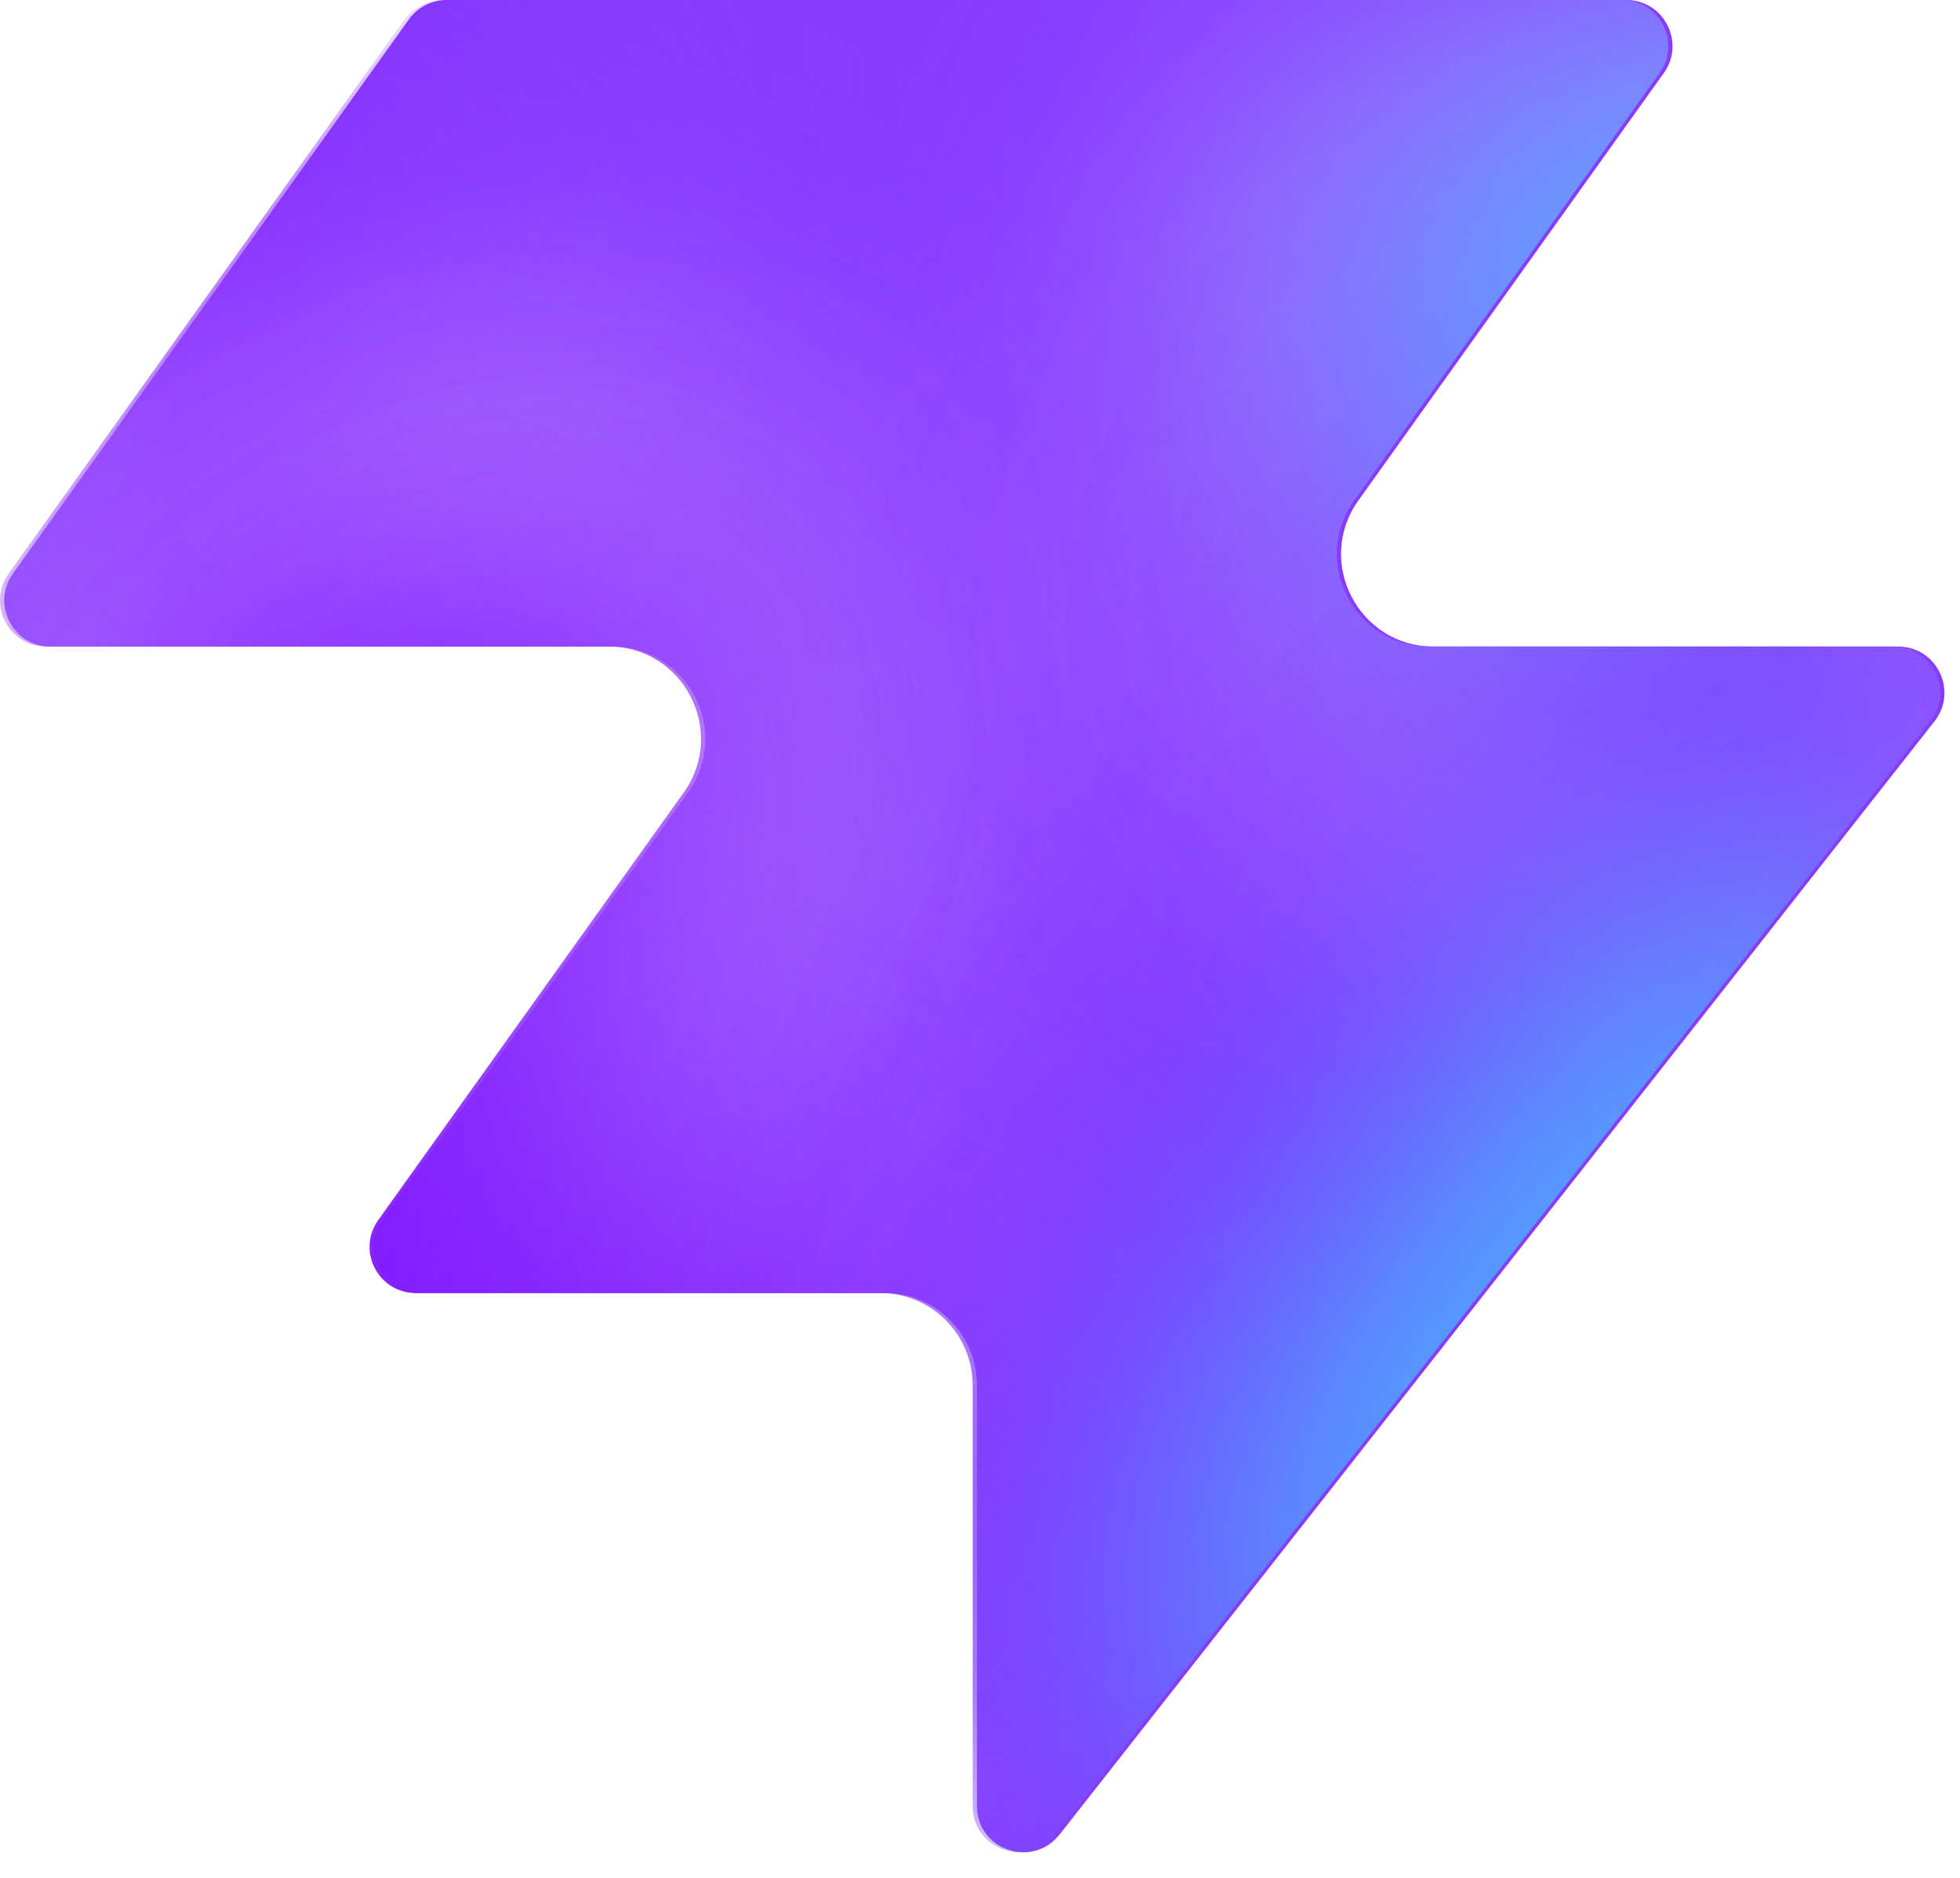
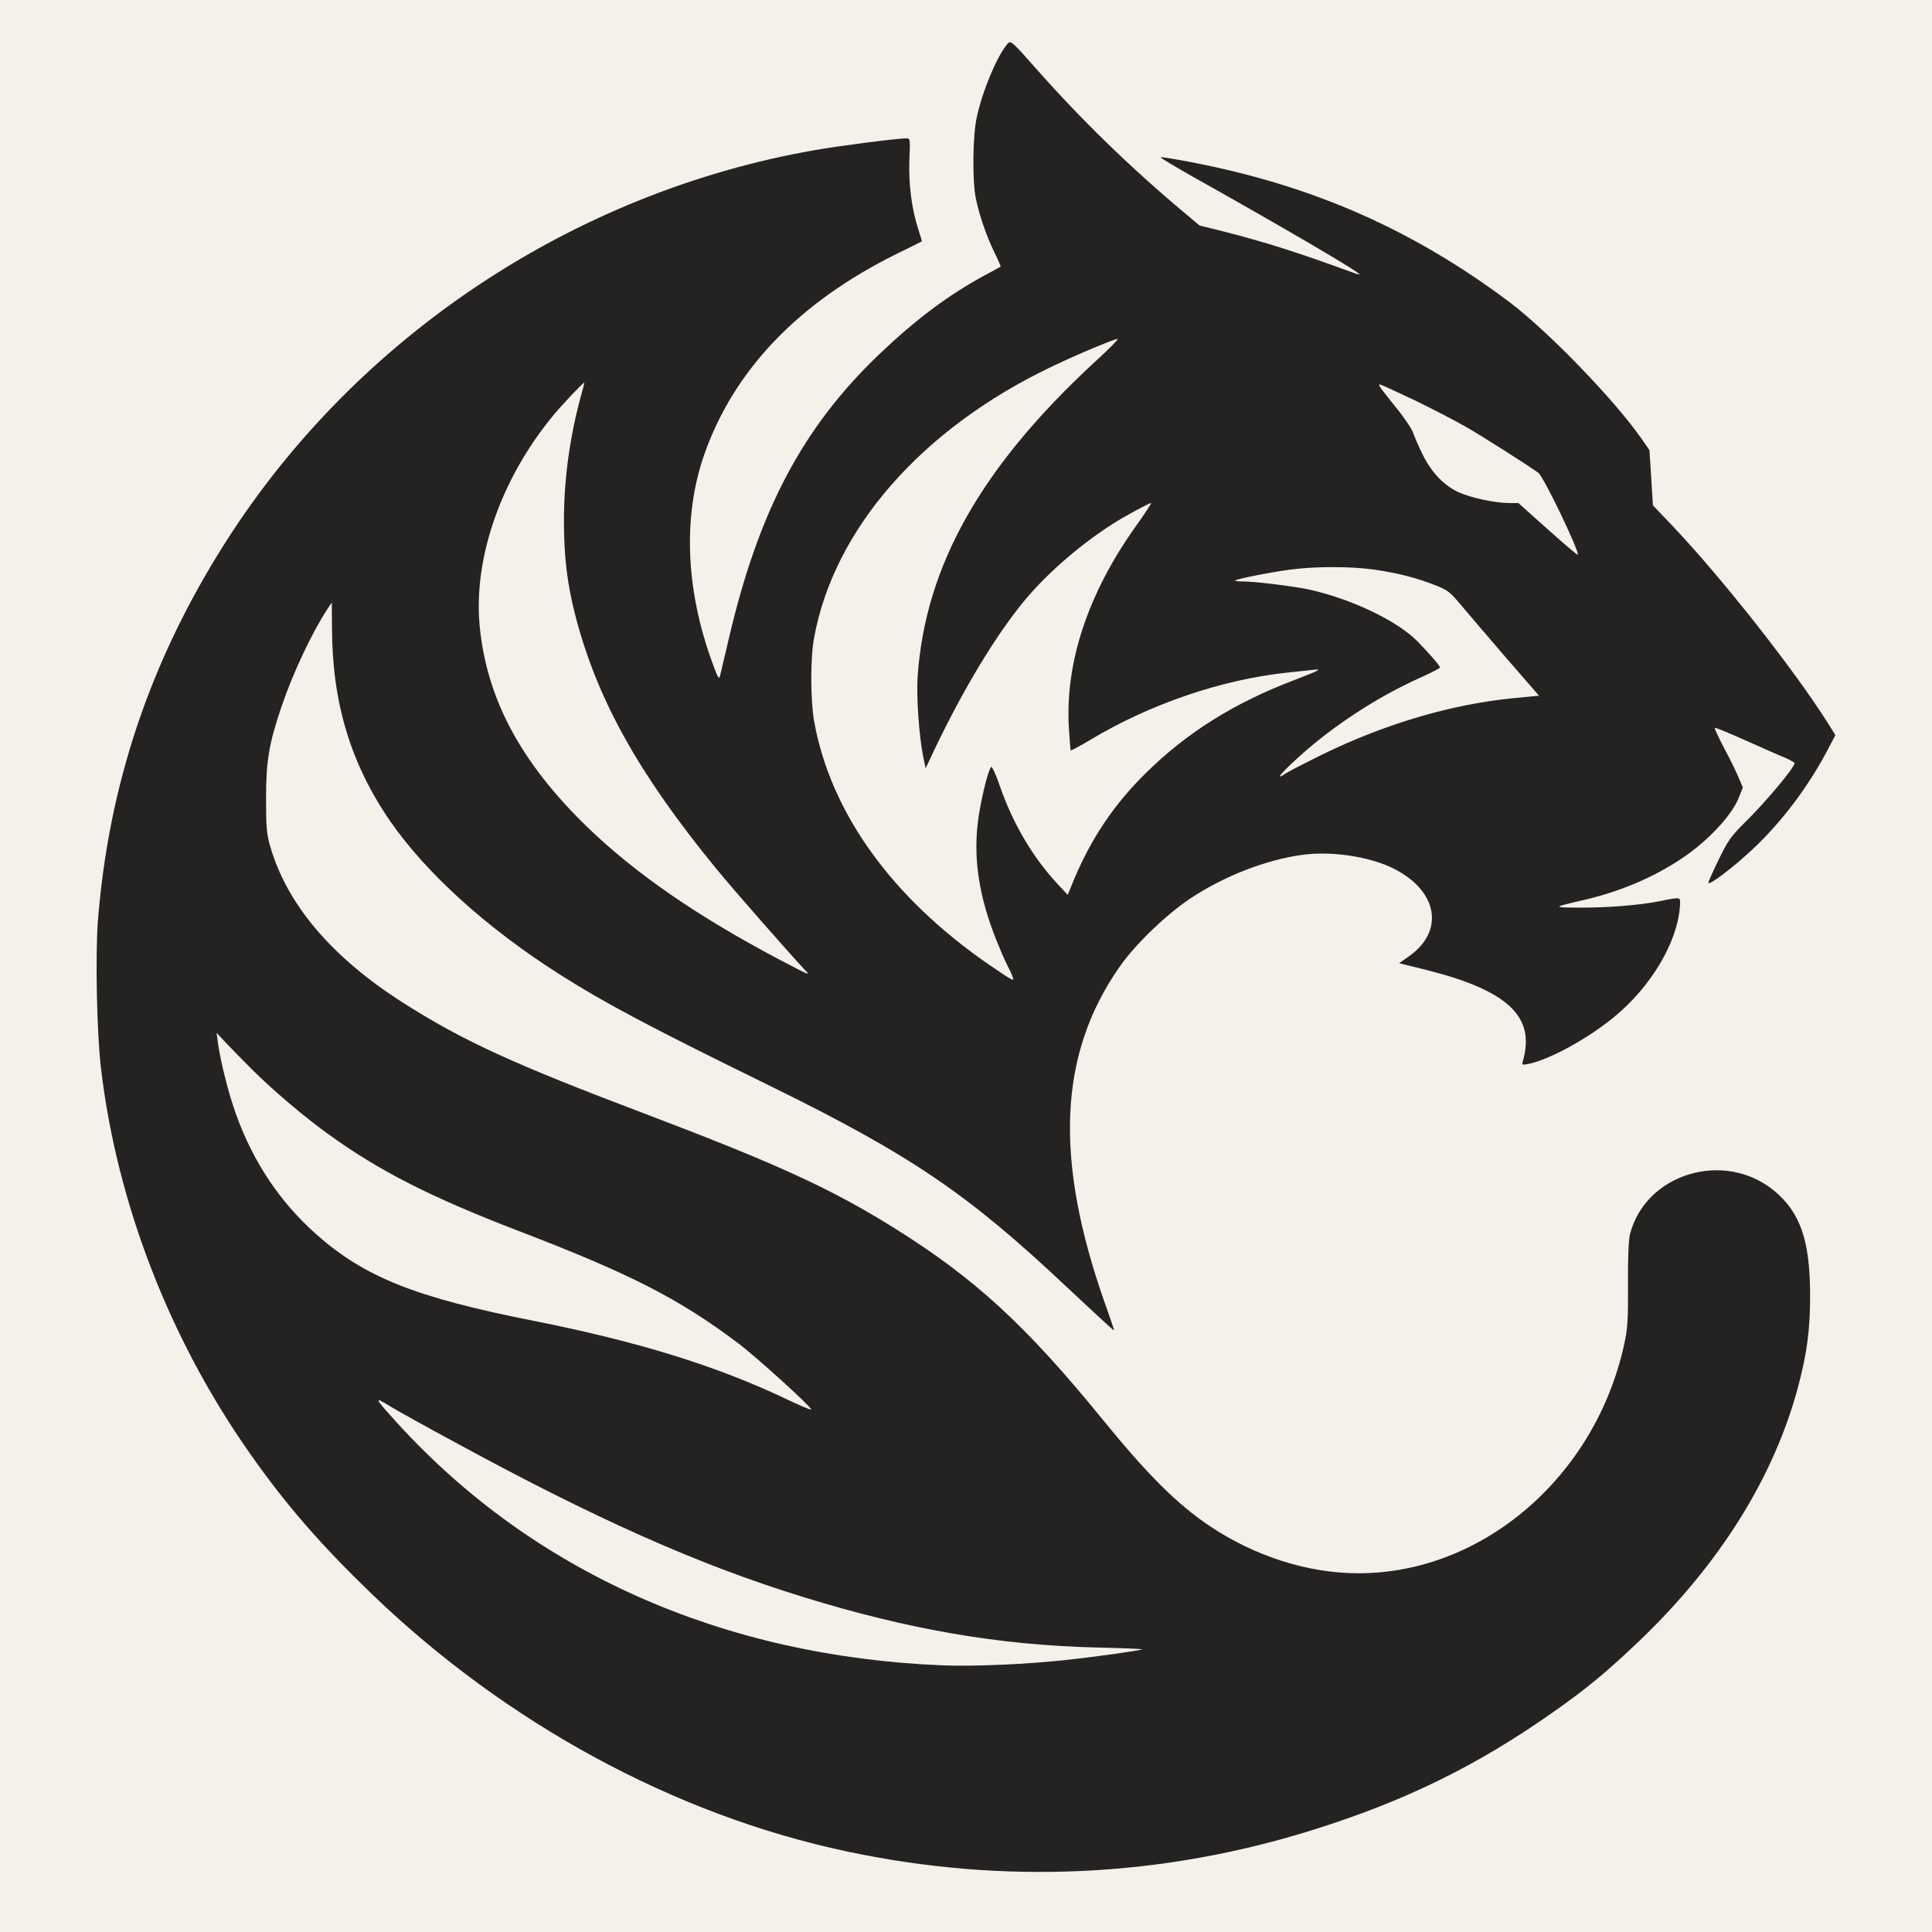
- <svg xmlns="http://www.w3.org/2000/svg" width="48" height="46" fill="none" viewBox="0 0 48 46">
-   <path fill="#863bff" d="M25.946 44.938c-.664.845-2.021.375-2.021-.698V33.937a2.26 2.26 0 0 0-2.262-2.262H10.287c-.92 0-1.456-1.04-.92-1.788l7.48-10.471c1.07-1.497 0-3.578-1.842-3.578H1.237c-.92 0-1.456-1.04-.92-1.788L10.013.474c.214-.297.556-.474.92-.474h28.894c.92 0 1.456 1.04.92 1.788l-7.48 10.471c-1.07 1.498 0 3.579 1.842 3.579h11.377c.943 0 1.473 1.088.89 1.83L25.947 44.94z" style="fill:#863bff;fill:color(display-p3 .525 .23 1);fill-opacity:1" />
-   <mask id="a" width="48" height="46" x="0" y="0" maskUnits="userSpaceOnUse" style="mask-type:alpha">
-     <path fill="#000" d="M25.842 44.938c-.664.844-2.021.375-2.021-.698V33.937a2.26 2.26 0 0 0-2.262-2.262H10.183c-.92 0-1.456-1.04-.92-1.788l7.48-10.471c1.07-1.498 0-3.579-1.842-3.579H1.133c-.92 0-1.456-1.04-.92-1.787L9.91.473c.214-.297.556-.474.92-.474h28.894c.92 0 1.456 1.04.92 1.788l-7.48 10.471c-1.07 1.498 0 3.578 1.842 3.578h11.377c.943 0 1.473 1.088.89 1.832L25.843 44.94z" style="fill:#000;fill-opacity:1" />
-   </mask>
-   <g mask="url(#a)">
-     <g filter="url(#b)">
-       <ellipse cx="5.508" cy="14.704" fill="#ede6ff" rx="5.508" ry="14.704" style="fill:#ede6ff;fill:color(display-p3 .927 .903 1);fill-opacity:1" transform="matrix(.00324 1 1 -.00324 -4.47 31.516)" />
-     </g>
-     <g filter="url(#c)">
-       <ellipse cx="10.399" cy="29.851" fill="#ede6ff" rx="10.399" ry="29.851" style="fill:#ede6ff;fill:color(display-p3 .927 .903 1);fill-opacity:1" transform="matrix(.00324 1 1 -.00324 -39.328 7.883)" />
-     </g>
-     <g filter="url(#d)">
-       <ellipse cx="5.508" cy="30.487" fill="#7e14ff" rx="5.508" ry="30.487" style="fill:#7e14ff;fill:color(display-p3 .492 .077 1);fill-opacity:1" transform="rotate(89.814 -25.913 -14.639)scale(1 -1)" />
-     </g>
-     <g filter="url(#e)">
-       <ellipse cx="5.508" cy="30.599" fill="#7e14ff" rx="5.508" ry="30.599" style="fill:#7e14ff;fill:color(display-p3 .492 .077 1);fill-opacity:1" transform="rotate(89.814 -32.644 -3.334)scale(1 -1)" />
-     </g>
-     <g filter="url(#f)">
-       <ellipse cx="5.508" cy="30.599" fill="#7e14ff" rx="5.508" ry="30.599" style="fill:#7e14ff;fill:color(display-p3 .492 .077 1);fill-opacity:1" transform="matrix(.00324 1 1 -.00324 -34.34 30.47)" />
-     </g>
-     <g filter="url(#g)">
-       <ellipse cx="14.072" cy="22.078" fill="#ede6ff" rx="14.072" ry="22.078" style="fill:#ede6ff;fill:color(display-p3 .927 .903 1);fill-opacity:1" transform="rotate(93.35 24.506 48.493)scale(-1 1)" />
-     </g>
-     <g filter="url(#h)">
-       <ellipse cx="3.47" cy="21.501" fill="#7e14ff" rx="3.47" ry="21.501" style="fill:#7e14ff;fill:color(display-p3 .492 .077 1);fill-opacity:1" transform="rotate(89.009 28.708 47.59)scale(-1 1)" />
-     </g>
-     <g filter="url(#i)">
-       <ellipse cx="3.47" cy="21.501" fill="#7e14ff" rx="3.47" ry="21.501" style="fill:#7e14ff;fill:color(display-p3 .492 .077 1);fill-opacity:1" transform="rotate(89.009 28.708 47.59)scale(-1 1)" />
-     </g>
-     <g filter="url(#j)">
-       <ellipse cx=".387" cy="8.972" fill="#7e14ff" rx="4.407" ry="29.108" style="fill:#7e14ff;fill:color(display-p3 .492 .077 1);fill-opacity:1" transform="rotate(39.51 .387 8.972)" />
-     </g>
-     <g filter="url(#k)">
-       <ellipse cx="47.523" cy="-6.092" fill="#7e14ff" rx="4.407" ry="29.108" style="fill:#7e14ff;fill:color(display-p3 .492 .077 1);fill-opacity:1" transform="rotate(37.892 47.523 -6.092)" />
-     </g>
-     <g filter="url(#l)">
-       <ellipse cx="41.412" cy="6.333" fill="#47bfff" rx="5.971" ry="9.665" style="fill:#47bfff;fill:color(display-p3 .28 .748 1);fill-opacity:1" transform="rotate(37.892 41.412 6.333)" />
-     </g>
-     <g filter="url(#m)">
-       <ellipse cx="-1.879" cy="38.332" fill="#7e14ff" rx="4.407" ry="29.108" style="fill:#7e14ff;fill:color(display-p3 .492 .077 1);fill-opacity:1" transform="rotate(37.892 -1.88 38.332)" />
-     </g>
-     <g filter="url(#n)">
-       <ellipse cx="-1.879" cy="38.332" fill="#7e14ff" rx="4.407" ry="29.108" style="fill:#7e14ff;fill:color(display-p3 .492 .077 1);fill-opacity:1" transform="rotate(37.892 -1.88 38.332)" />
-     </g>
-     <g filter="url(#o)">
-       <ellipse cx="35.651" cy="29.907" fill="#7e14ff" rx="4.407" ry="29.108" style="fill:#7e14ff;fill:color(display-p3 .492 .077 1);fill-opacity:1" transform="rotate(37.892 35.651 29.907)" />
-     </g>
-     <g filter="url(#p)">
-       <ellipse cx="38.418" cy="32.4" fill="#47bfff" rx="5.971" ry="15.297" style="fill:#47bfff;fill:color(display-p3 .28 .748 1);fill-opacity:1" transform="rotate(37.892 38.418 32.4)" />
-     </g>
-   </g>
-   <defs>
-     <filter id="b" width="60.045" height="41.654" x="-19.77" y="16.149" color-interpolation-filters="sRGB" filterUnits="userSpaceOnUse">
-       <feFlood flood-opacity="0" result="BackgroundImageFix" />
-       <feBlend in="SourceGraphic" in2="BackgroundImageFix" result="shape" />
-       <feGaussianBlur result="effect1_foregroundBlur_2002_17158" stdDeviation="7.659" />
-     </filter>
-     <filter id="c" width="90.34" height="51.437" x="-54.613" y="-7.533" color-interpolation-filters="sRGB" filterUnits="userSpaceOnUse">
-       <feFlood flood-opacity="0" result="BackgroundImageFix" />
-       <feBlend in="SourceGraphic" in2="BackgroundImageFix" result="shape" />
-       <feGaussianBlur result="effect1_foregroundBlur_2002_17158" stdDeviation="7.659" />
-     </filter>
-     <filter id="d" width="79.355" height="29.4" x="-49.64" y="2.03" color-interpolation-filters="sRGB" filterUnits="userSpaceOnUse">
-       <feFlood flood-opacity="0" result="BackgroundImageFix" />
-       <feBlend in="SourceGraphic" in2="BackgroundImageFix" result="shape" />
-       <feGaussianBlur result="effect1_foregroundBlur_2002_17158" stdDeviation="4.596" />
-     </filter>
-     <filter id="e" width="79.579" height="29.4" x="-45.045" y="20.029" color-interpolation-filters="sRGB" filterUnits="userSpaceOnUse">
-       <feFlood flood-opacity="0" result="BackgroundImageFix" />
-       <feBlend in="SourceGraphic" in2="BackgroundImageFix" result="shape" />
-       <feGaussianBlur result="effect1_foregroundBlur_2002_17158" stdDeviation="4.596" />
-     </filter>
-     <filter id="f" width="79.579" height="29.4" x="-43.513" y="21.178" color-interpolation-filters="sRGB" filterUnits="userSpaceOnUse">
-       <feFlood flood-opacity="0" result="BackgroundImageFix" />
-       <feBlend in="SourceGraphic" in2="BackgroundImageFix" result="shape" />
-       <feGaussianBlur result="effect1_foregroundBlur_2002_17158" stdDeviation="4.596" />
-     </filter>
-     <filter id="g" width="74.749" height="58.852" x="15.756" y="-17.901" color-interpolation-filters="sRGB" filterUnits="userSpaceOnUse">
-       <feFlood flood-opacity="0" result="BackgroundImageFix" />
-       <feBlend in="SourceGraphic" in2="BackgroundImageFix" result="shape" />
-       <feGaussianBlur result="effect1_foregroundBlur_2002_17158" stdDeviation="7.659" />
-     </filter>
-     <filter id="h" width="61.377" height="25.362" x="23.548" y="2.284" color-interpolation-filters="sRGB" filterUnits="userSpaceOnUse">
-       <feFlood flood-opacity="0" result="BackgroundImageFix" />
-       <feBlend in="SourceGraphic" in2="BackgroundImageFix" result="shape" />
-       <feGaussianBlur result="effect1_foregroundBlur_2002_17158" stdDeviation="4.596" />
-     </filter>
-     <filter id="i" width="61.377" height="25.362" x="23.548" y="2.284" color-interpolation-filters="sRGB" filterUnits="userSpaceOnUse">
-       <feFlood flood-opacity="0" result="BackgroundImageFix" />
-       <feBlend in="SourceGraphic" in2="BackgroundImageFix" result="shape" />
-       <feGaussianBlur result="effect1_foregroundBlur_2002_17158" stdDeviation="4.596" />
-     </filter>
-     <filter id="j" width="56.045" height="63.649" x="-27.636" y="-22.853" color-interpolation-filters="sRGB" filterUnits="userSpaceOnUse">
-       <feFlood flood-opacity="0" result="BackgroundImageFix" />
-       <feBlend in="SourceGraphic" in2="BackgroundImageFix" result="shape" />
-       <feGaussianBlur result="effect1_foregroundBlur_2002_17158" stdDeviation="4.596" />
-     </filter>
-     <filter id="k" width="54.814" height="64.646" x="20.116" y="-38.415" color-interpolation-filters="sRGB" filterUnits="userSpaceOnUse">
-       <feFlood flood-opacity="0" result="BackgroundImageFix" />
-       <feBlend in="SourceGraphic" in2="BackgroundImageFix" result="shape" />
-       <feGaussianBlur result="effect1_foregroundBlur_2002_17158" stdDeviation="4.596" />
-     </filter>
-     <filter id="l" width="33.541" height="35.313" x="24.641" y="-11.323" color-interpolation-filters="sRGB" filterUnits="userSpaceOnUse">
-       <feFlood flood-opacity="0" result="BackgroundImageFix" />
-       <feBlend in="SourceGraphic" in2="BackgroundImageFix" result="shape" />
-       <feGaussianBlur result="effect1_foregroundBlur_2002_17158" stdDeviation="4.596" />
-     </filter>
-     <filter id="m" width="54.814" height="64.646" x="-29.286" y="6.009" color-interpolation-filters="sRGB" filterUnits="userSpaceOnUse">
-       <feFlood flood-opacity="0" result="BackgroundImageFix" />
-       <feBlend in="SourceGraphic" in2="BackgroundImageFix" result="shape" />
-       <feGaussianBlur result="effect1_foregroundBlur_2002_17158" stdDeviation="4.596" />
-     </filter>
-     <filter id="n" width="54.814" height="64.646" x="-29.286" y="6.009" color-interpolation-filters="sRGB" filterUnits="userSpaceOnUse">
-       <feFlood flood-opacity="0" result="BackgroundImageFix" />
-       <feBlend in="SourceGraphic" in2="BackgroundImageFix" result="shape" />
-       <feGaussianBlur result="effect1_foregroundBlur_2002_17158" stdDeviation="4.596" />
-     </filter>
-     <filter id="o" width="54.814" height="64.646" x="8.244" y="-2.416" color-interpolation-filters="sRGB" filterUnits="userSpaceOnUse">
-       <feFlood flood-opacity="0" result="BackgroundImageFix" />
-       <feBlend in="SourceGraphic" in2="BackgroundImageFix" result="shape" />
-       <feGaussianBlur result="effect1_foregroundBlur_2002_17158" stdDeviation="4.596" />
-     </filter>
-     <filter id="p" width="39.409" height="43.623" x="18.713" y="10.588" color-interpolation-filters="sRGB" filterUnits="userSpaceOnUse">
-       <feFlood flood-opacity="0" result="BackgroundImageFix" />
-       <feBlend in="SourceGraphic" in2="BackgroundImageFix" result="shape" />
-       <feGaussianBlur result="effect1_foregroundBlur_2002_17158" stdDeviation="4.596" />
-     </filter>
-   </defs>
+ <svg xmlns="http://www.w3.org/2000/svg" width="96" height="96" viewBox="0 0 96 96" fill="none">
+   <rect width="96" height="96" fill="#f4f1eb" />
+   <path transform="translate(4.8 2.1) scale(1.35)" d="M33.549 0.034C33.168 0.443 32.603 1.786 32.392 2.779C32.243 3.49 32.229 5.107 32.363 5.752C32.49 6.376 32.773 7.188 33.055 7.752C33.189 8.027 33.288 8.255 33.273 8.262C33.267 8.268 32.991 8.416 32.667 8.59C31.333 9.315 30.141 10.214 28.807 11.483C25.992 14.174 24.377 17.221 23.276 21.925C23.114 22.61 22.965 23.24 22.944 23.334C22.909 23.469 22.853 23.368 22.662 22.831C21.681 20.153 21.576 17.469 22.352 15.214C23.438 12.08 25.837 9.57 29.456 7.785C29.95 7.543 30.367 7.335 30.374 7.329C30.381 7.329 30.324 7.127 30.247 6.893C30 6.134 29.887 5.248 29.915 4.356C29.95 3.55 29.95 3.537 29.795 3.537C29.471 3.537 27.326 3.812 26.416 3.973C17.54 5.53 9.546 10.852 4.741 18.409C1.983 22.744 0.445 27.307 0.049 32.327C-0.049 33.595 0.007 36.407 0.155 37.709C0.734 42.695 2.667 47.709 5.644 51.943C6.978 53.842 8.241 55.292 10.132 57.117C15.085 61.882 21.279 65.244 27.594 66.586C33.379 67.821 39.228 67.546 44.823 65.781C48.189 64.721 50.813 63.432 53.607 61.466C54.842 60.6 55.583 59.983 56.747 58.876C59.739 56.023 61.749 52.809 62.638 49.447C62.963 48.212 63.076 47.326 63.069 46.071C63.062 44.098 62.702 43.071 61.763 42.286C59.929 40.756 57.008 41.628 56.437 43.883C56.387 44.078 56.359 44.796 56.366 45.729C56.373 47.044 56.352 47.353 56.225 47.93C55.16 52.795 51.025 56.352 46.446 56.352C44.59 56.352 42.636 55.728 40.971 54.614C39.758 53.795 38.699 52.742 37.02 50.681C34.205 47.225 32.321 45.494 29.365 43.648C27.029 42.192 25.082 41.3 20.277 39.474C15.325 37.602 13.483 36.756 11.261 35.34C8.657 33.676 7.013 31.743 6.392 29.602C6.258 29.146 6.237 28.898 6.237 27.831C6.237 26.442 6.343 25.824 6.809 24.442C7.218 23.234 7.937 21.71 8.481 20.885L8.657 20.616L8.664 21.556C8.671 24.294 9.341 26.535 10.802 28.663C12.128 30.582 14.365 32.609 17.06 34.32C18.746 35.387 20.341 36.233 24.856 38.447C29.95 40.951 32.06 42.38 35.672 45.782C36.653 46.702 37.45 47.44 37.45 47.413C37.45 47.386 37.295 46.917 37.098 46.373C35.242 41.092 35.411 37.239 37.648 34.038C38.212 33.22 39.341 32.132 40.237 31.528C41.493 30.689 43.066 30.079 44.414 29.904C45.515 29.763 46.912 29.985 47.779 30.434C49.381 31.26 49.614 32.73 48.295 33.649L47.942 33.897L48.922 34.139C51.942 34.897 52.965 35.857 52.5 37.488C52.457 37.642 52.471 37.649 52.683 37.608C53.445 37.461 54.856 36.696 55.837 35.891C57.213 34.77 58.193 33.119 58.278 31.79C58.299 31.448 58.334 31.455 57.558 31.609C56.796 31.763 55.618 31.857 54.56 31.851C53.565 31.844 53.558 31.844 54.807 31.555C56.204 31.226 57.53 30.636 58.581 29.878C59.442 29.253 60.211 28.401 60.444 27.804L60.592 27.428L60.444 27.079C60.366 26.884 60.127 26.395 59.915 25.999C59.703 25.596 59.541 25.254 59.562 25.234C59.576 25.213 60.077 25.422 60.677 25.69C61.27 25.952 61.926 26.247 62.13 26.327C62.328 26.415 62.497 26.509 62.497 26.529C62.497 26.697 61.432 27.972 60.642 28.743C60.155 29.227 60.042 29.388 59.703 30.086C59.492 30.522 59.322 30.904 59.322 30.938C59.322 31.065 60.239 30.374 60.945 29.71C62.039 28.69 63.047 27.341 63.767 25.945L64 25.502L63.732 25.073C62.483 23.093 59.823 19.717 57.996 17.791L57.283 17.046L57.22 16.026L57.156 15.013L56.839 14.556C55.823 13.114 53.403 10.617 51.985 9.55C48.429 6.886 44.746 5.268 40.266 4.409C39.673 4.295 39.179 4.215 39.165 4.235C39.144 4.248 39.68 4.571 40.357 4.953C43.744 6.852 46.481 8.456 46.481 8.543C46.481 8.557 46.397 8.537 46.291 8.496C44.224 7.738 43.024 7.356 41.437 6.953L40.597 6.745L39.99 6.235C38.015 4.577 36.244 2.853 34.558 0.947C33.732 0.007 33.648 -0.067 33.549 0.034ZM36.787 11.724C32.561 15.617 30.494 19.274 30.218 23.368C30.169 24.079 30.275 25.556 30.423 26.287L30.515 26.723L30.642 26.455C31.672 24.227 32.871 22.173 33.958 20.791C34.805 19.704 36.096 18.563 37.415 17.717C37.86 17.435 38.742 16.959 38.812 16.959C38.84 16.959 38.565 17.375 38.205 17.878C36.484 20.314 35.651 22.831 35.785 25.207C35.813 25.663 35.842 26.052 35.856 26.066C35.87 26.079 36.187 25.905 36.575 25.677C38.777 24.354 41.416 23.455 43.836 23.2C44.224 23.16 44.647 23.113 44.781 23.099C45.127 23.059 45.028 23.113 44.068 23.482C41.86 24.321 40.103 25.428 38.6 26.918C37.443 28.059 36.604 29.314 35.969 30.831L35.743 31.381L35.355 30.965C34.445 29.978 33.732 28.77 33.245 27.374C33.104 26.958 32.956 26.643 32.928 26.67C32.801 26.797 32.505 28.059 32.427 28.79C32.279 30.139 32.497 31.488 33.111 33.032C33.259 33.401 33.436 33.817 33.513 33.958C33.584 34.099 33.676 34.287 33.711 34.381C33.796 34.595 33.753 34.569 32.829 33.938C29.259 31.475 27.008 28.341 26.409 24.985C26.274 24.22 26.267 22.657 26.409 21.918C27.142 17.912 30.367 14.228 35.143 11.946C36.06 11.503 37.443 10.926 37.577 10.919C37.627 10.919 37.274 11.281 36.787 11.724ZM17.864 12.879C17.427 14.449 17.201 16.04 17.201 17.61C17.201 18.932 17.321 19.932 17.617 21.086C18.415 24.173 19.932 26.905 22.803 30.414C23.382 31.126 25.52 33.562 26.119 34.199C26.246 34.327 26.19 34.313 25.774 34.099C22.592 32.468 20.228 30.898 18.372 29.18C15.706 26.697 14.358 24.254 14.097 21.455C13.871 18.952 14.901 16.026 16.834 13.704C17.159 13.315 17.9 12.53 17.949 12.53C17.956 12.53 17.921 12.691 17.864 12.879ZM48.535 13.187C49.205 13.516 50.066 13.959 50.432 14.174C51.018 14.509 52.704 15.583 53.064 15.845C53.262 15.986 54.602 18.784 54.517 18.865C54.503 18.878 54.002 18.456 53.41 17.925L52.33 16.959H51.977C51.477 16.959 50.602 16.771 50.15 16.57C49.607 16.328 49.148 15.852 48.817 15.194C48.669 14.892 48.506 14.523 48.457 14.375C48.407 14.228 48.125 13.805 47.822 13.436C47.208 12.671 47.152 12.597 47.236 12.597C47.272 12.597 47.857 12.865 48.535 13.187ZM47.011 19.409C47.871 19.529 48.598 19.717 49.275 19.986C49.741 20.167 49.819 20.234 50.256 20.757C50.524 21.073 51.265 21.945 51.914 22.697L53.092 24.052L52.239 24.133C49.91 24.354 47.483 25.059 45.077 26.233C44.478 26.529 43.892 26.831 43.779 26.905C43.356 27.193 43.539 26.952 44.231 26.321C45.494 25.173 47.123 24.106 48.704 23.395C49.113 23.214 49.445 23.039 49.445 23.012C49.445 22.945 49.028 22.469 48.605 22.039C47.843 21.274 46.164 20.482 44.612 20.14C44.033 20.019 42.636 19.845 42.185 19.845C42.015 19.845 41.888 19.831 41.909 19.811C41.966 19.751 43.236 19.502 43.941 19.409C44.859 19.288 46.164 19.288 47.011 19.409ZM5.736 37.823C6.477 38.562 7.683 39.588 8.579 40.226C10.435 41.561 12.319 42.514 15.473 43.729C19.642 45.326 21.427 46.239 23.622 47.89C24.292 48.4 26.303 50.218 26.303 50.326C26.303 50.353 25.865 50.171 25.336 49.916C22.768 48.702 19.925 47.823 16.072 47.057C11.726 46.199 9.856 45.447 8.079 43.87C6.752 42.689 5.771 41.226 5.143 39.488C4.861 38.716 4.558 37.508 4.466 36.83L4.417 36.461L4.826 36.897C5.052 37.132 5.461 37.548 5.736 37.823ZM10.802 50.205C11.007 50.333 12.03 50.903 13.074 51.467C18.365 54.352 22.133 56.03 26.006 57.225C29.894 58.426 33.217 58.996 36.801 59.084C37.74 59.104 38.502 59.137 38.48 59.151C38.438 59.191 36.83 59.419 35.778 59.533C34.282 59.701 32.279 59.788 31.136 59.741C23.05 59.412 16.087 56.319 11.091 50.849C10.202 49.869 10.188 49.829 10.802 50.205Z" fill="#252321" />
</svg>
